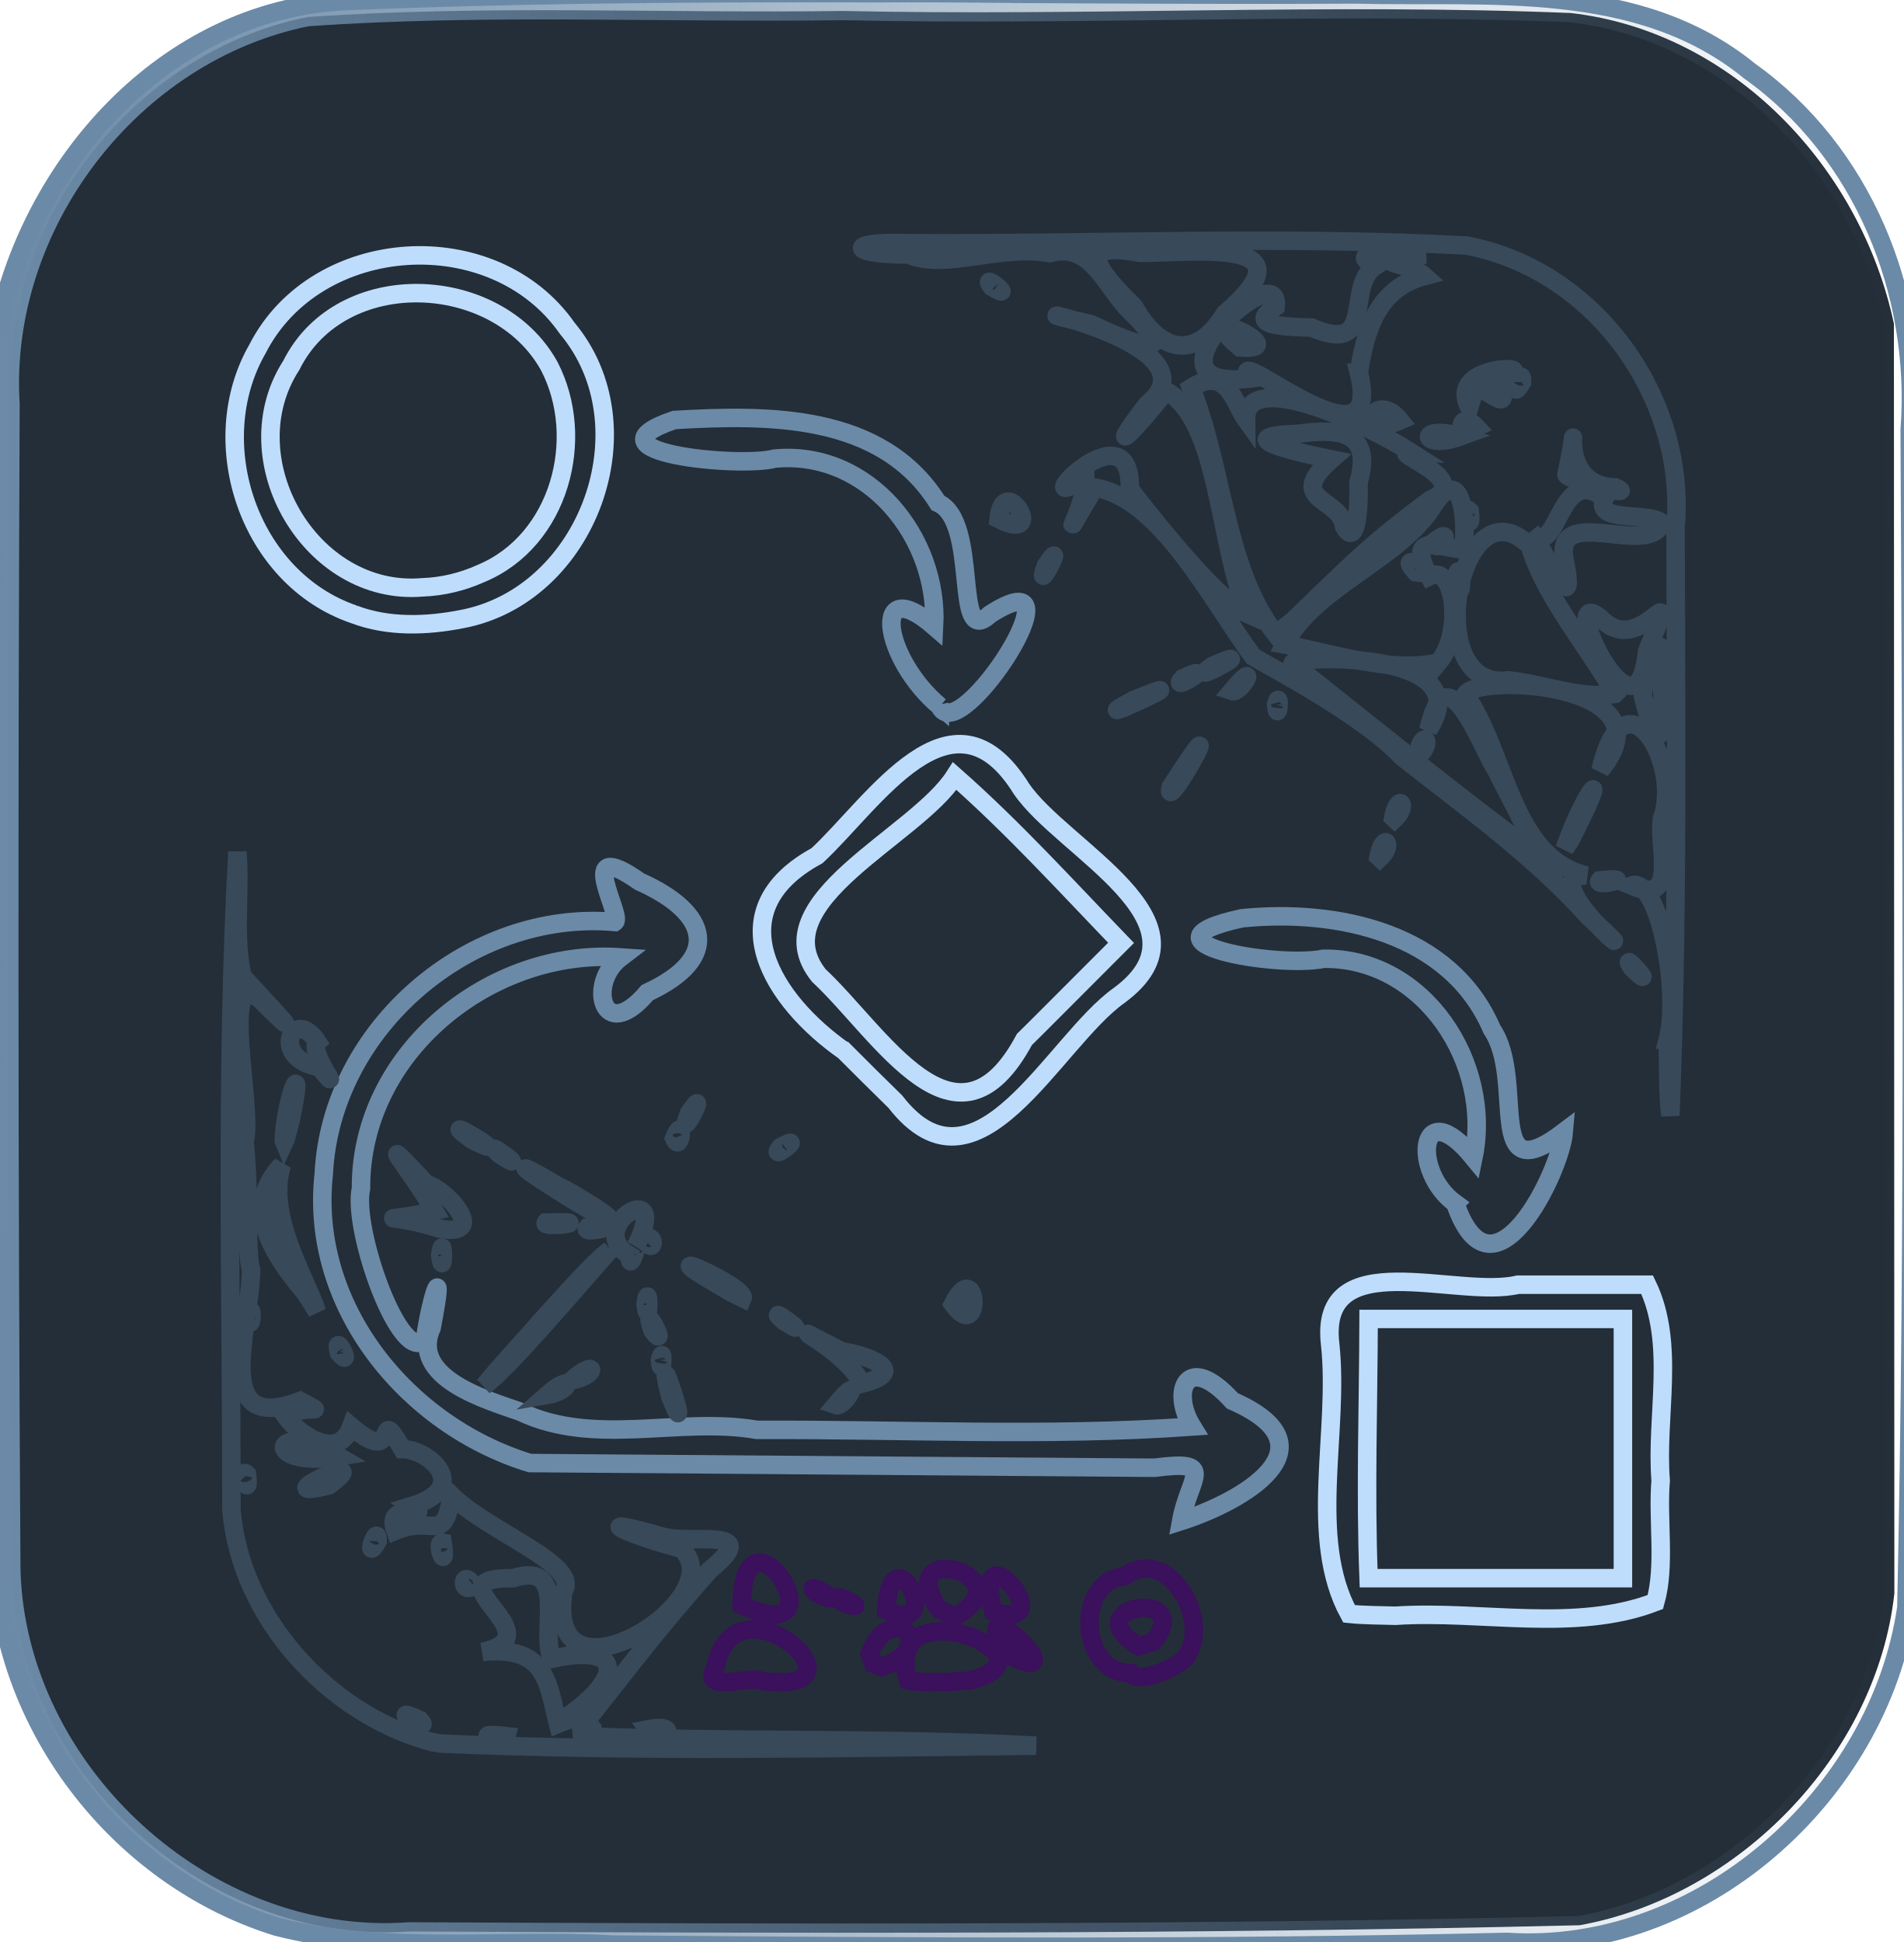
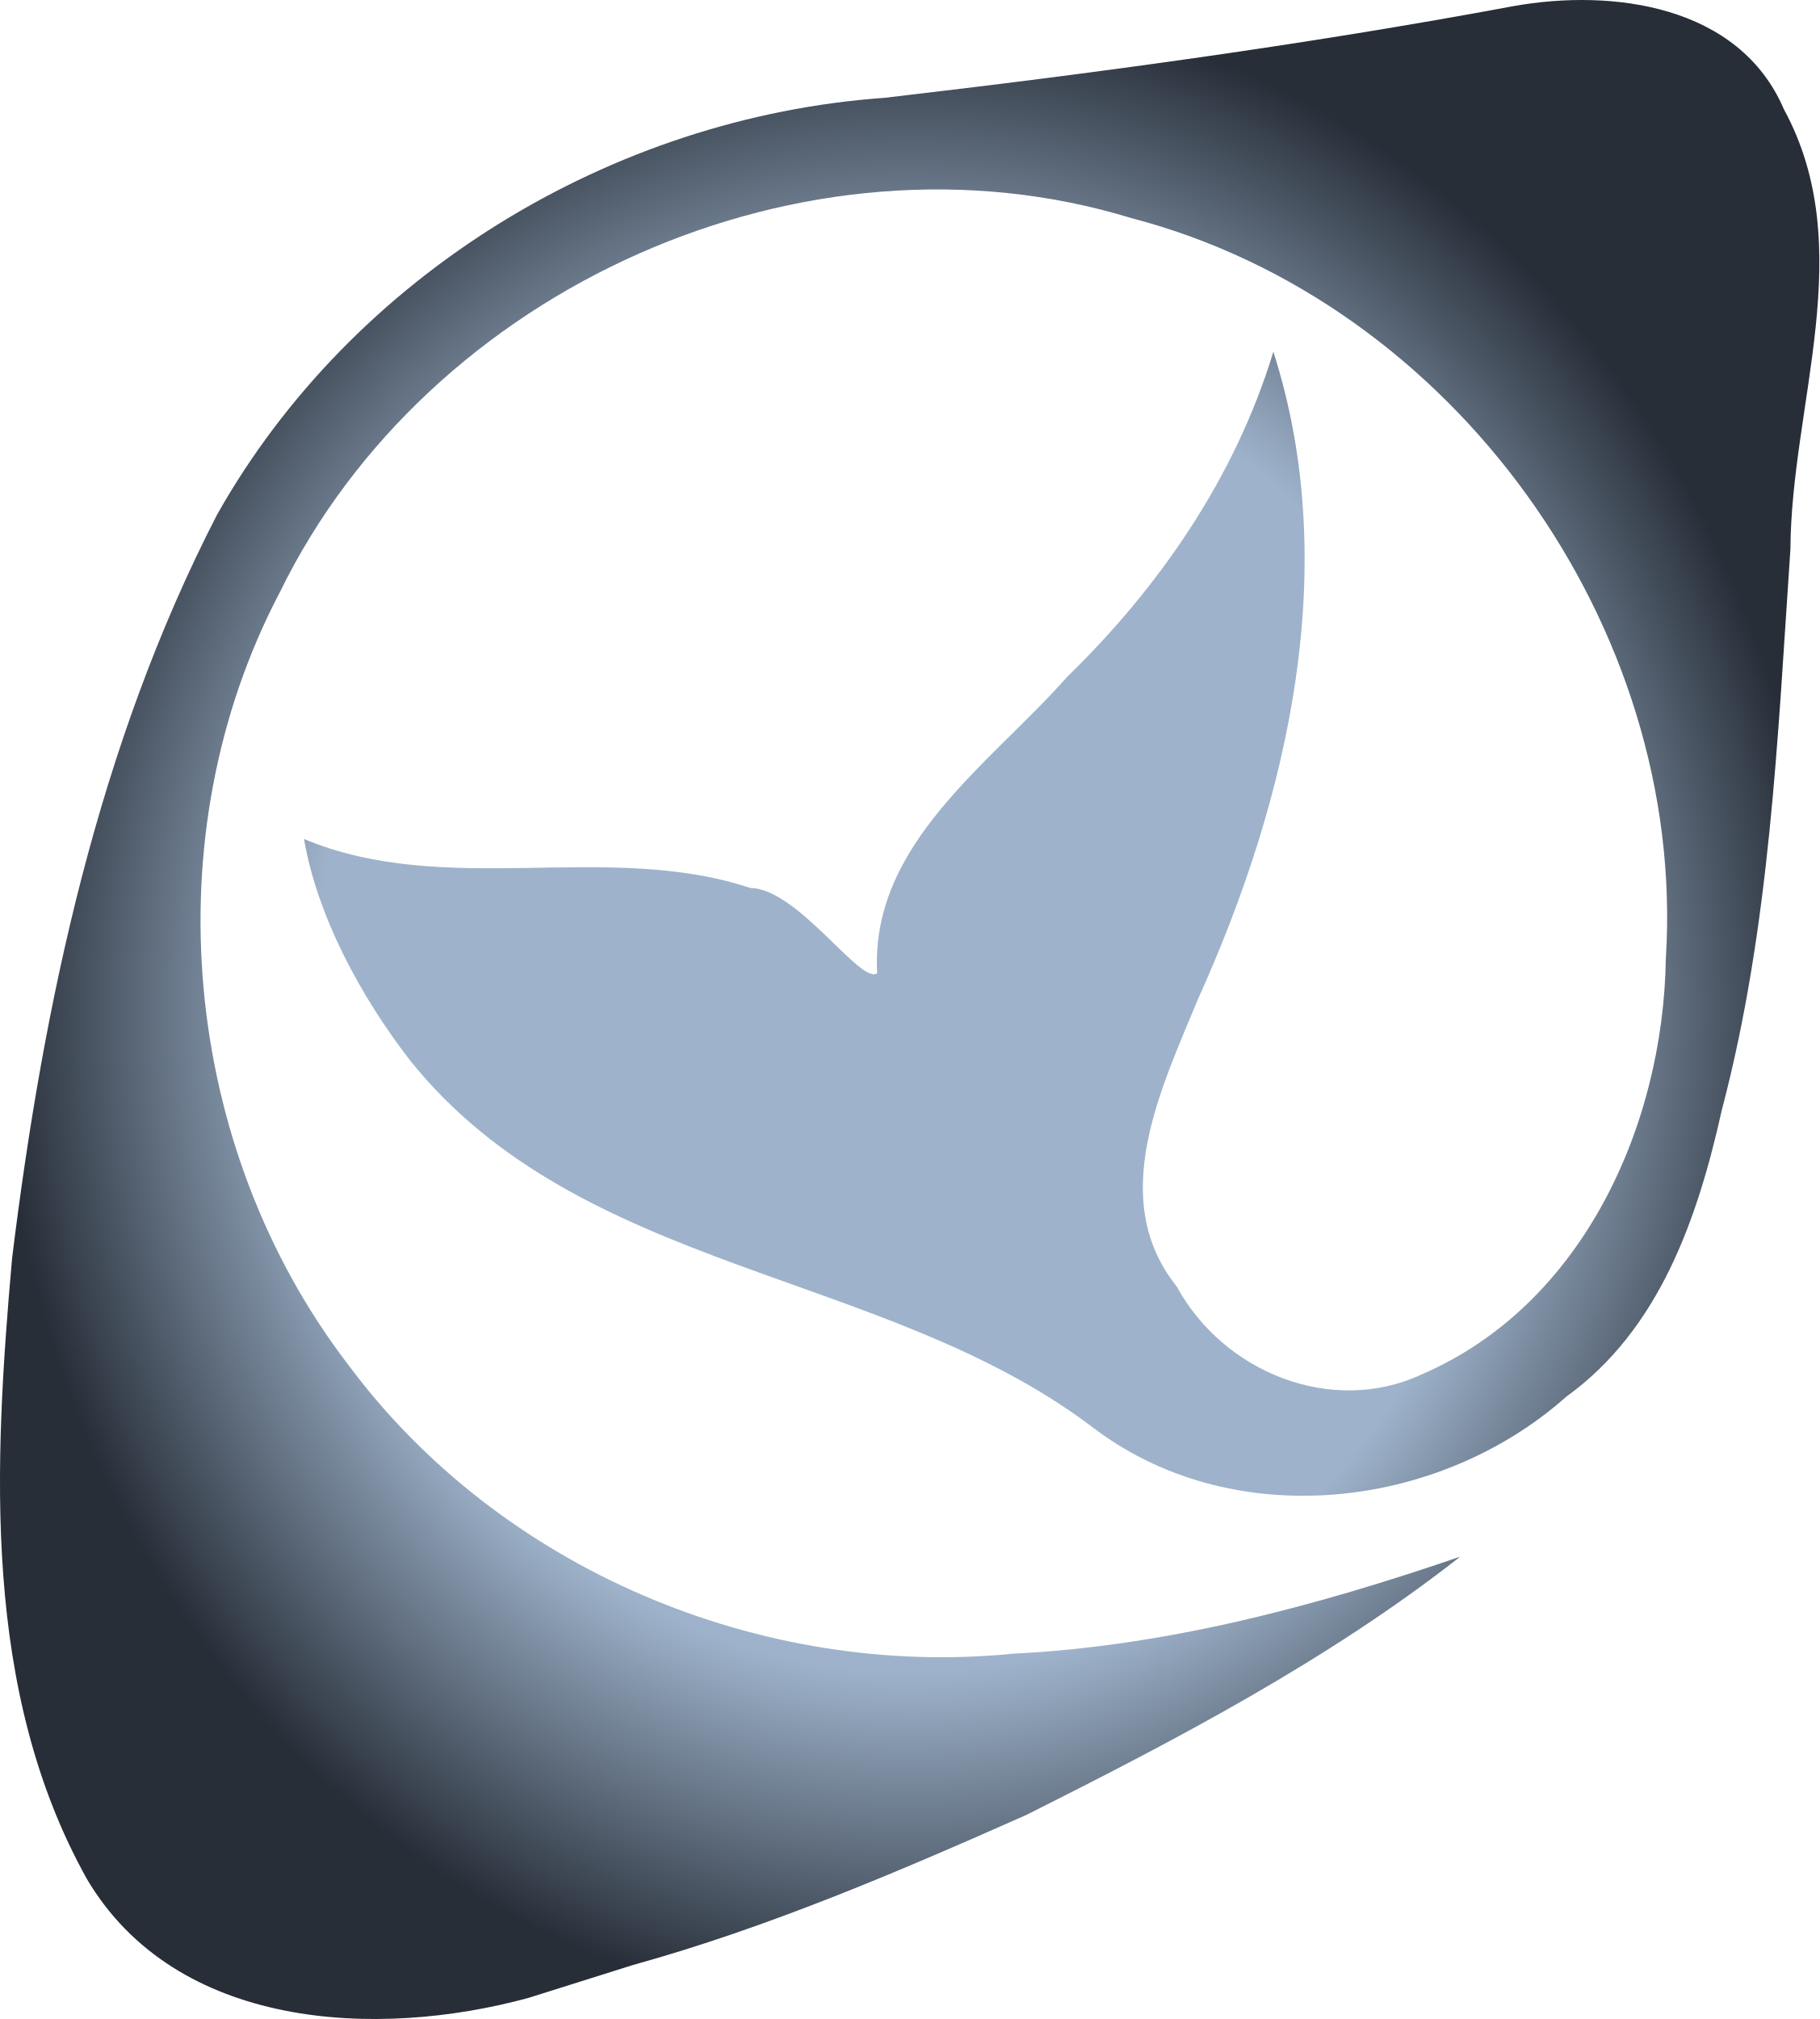
- <svg xmlns="http://www.w3.org/2000/svg" xmlns:xlink="http://www.w3.org/1999/xlink" width="102.984mm" height="105.066mm" viewBox="0 0 102.984 105.066" version="1.1" id="svg1" xml:space="preserve">
+ <svg xmlns="http://www.w3.org/2000/svg" xmlns:xlink="http://www.w3.org/1999/xlink" width="176.855mm" height="196.226mm" viewBox="0 0 176.855 196.226" version="1.1" id="svg1" xml:space="preserve">
  <defs id="defs1">
-     <linearGradient id="linearGradient204">
-       <stop style="stop-color:#6b8aa7;stop-opacity:1;" offset="0" id="stop204" />
-       <stop style="stop-color:#6b8aa7;stop-opacity:0;" offset="1" id="stop205" />
+     <linearGradient id="linearGradient11">
+       <stop style="stop-color:#9eb3cb;stop-opacity:1;" offset="0.656" id="stop11" />
+       <stop style="stop-color:#272e38;stop-opacity:1;" offset="1" id="stop12" />
    </linearGradient>
-     <linearGradient xlink:href="#linearGradient204" id="linearGradient205" x1="63.935" y1="158.445" x2="166.919" y2="158.445" gradientUnits="userSpaceOnUse" />
+     <radialGradient xlink:href="#linearGradient11" id="radialGradient14" cx="111.686" cy="101.728" fx="111.686" fy="101.728" r="88.453" gradientTransform="matrix(1,0,0,1.108488,0,-11.03624)" gradientUnits="userSpaceOnUse" />
+     <radialGradient xlink:href="#linearGradient11" id="radialGradient15" gradientUnits="userSpaceOnUse" gradientTransform="matrix(1,0,0,1.108488,0,-11.03624)" cx="111.686" cy="101.728" fx="111.686" fy="101.728" r="88.453" />
  </defs>
-   <g id="layer1" transform="translate(-63.93495,-105.912)">
-     <path style="fill:#242e38;fill-opacity:0.997;stroke:url(#linearGradient205);stroke-opacity:1" d="m 149.384,210.073 c 8.627,-1.553 16.066,-9.207 17.036,-17.948 -0.008,-22.899 -0.016,-45.798 -0.024,-68.698 -1.796,-8.456 -8.698,-15.805 -17.485,-16.811 -13.121,-0.531 -26.27,0.178 -39.403,-0.112 -9.645,0.138 -19.325,-0.346 -28.948,0.332 -9.52,1.918 -16.658,11.265 -16.061,20.949 -0.092,21.016 -0.09,42.037 0.044,63.051 0.278,10.92 10.566,20.374 21.506,19.573 21.109,0.097 42.232,0.165 63.335,-0.337 z" id="path100" />
-     <g id="g200" style="stroke:#6b8aa7;stroke-opacity:1">
-       <path style="fill:none;fill-opacity:1;stroke:#6b8aa7;stroke-opacity:1" d="m 114.781,144.131 c -3.119,-2.62 -3.738,-7.308 -0.309,-4.33 0.255,-4.794 -3.552,-9.559 -8.629,-9.078 -1.836,0.507 -10.632,-0.319 -5.427,-2.089 5.046,-0.288 11.212,-0.386 14.257,4.483 2.291,1.014 0.791,7.932 2.81,6.041 5.293,-3.422 -1.674,7.318 -2.702,4.972 z" id="path188" />
-       <path style="fill:none;fill-opacity:1;stroke:#6b8aa7;stroke-opacity:1" d="m 142.666,171.018 c -2.389,-1.727 -1.962,-6.079 0.983,-2.479 1.044,-5.081 -2.651,-10.823 -8.109,-10.756 -2.456,0.518 -10.607,-0.853 -4.417,-2.191 5.135,-0.515 11.283,0.761 13.524,6.009 1.878,2.742 -0.523,8.904 3.893,5.554 -0.177,2.16 -3.867,9.719 -5.875,3.864 z" id="path144" />
-       <path style="fill:none;fill-opacity:1;stroke:#6b8aa7;stroke-opacity:1" d="m 127.835,188.206 c 0.429,-2.402 1.988,-3.335 -1.439,-2.886 -11.265,-0.085 -22.53,-0.169 -33.794,-0.254 -6.646,-2.028 -11.949,-8.488 -11.151,-15.645 0.388,-7.882 7.914,-14.322 15.747,-13.629 0.456,-0.318 -2.286,-4.726 1.334,-2.187 3.819,1.702 4.442,4.141 0.422,6.01 -2.43,2.872 -3.275,-0.509 -1.435,-1.908 -7.09,-0.501 -14.096,5.19 -14.054,12.493 -0.503,2.236 2.168,9.662 3.463,8.168 0.339,-2.399 1.114,-4.562 0.36,-0.626 -1.228,2.742 3.067,3.932 4.79,4.546 4.032,1.924 8.613,0.25 12.812,0.983 7.843,-0.036 15.725,0.375 23.544,-0.178 -1.176,-1.899 -0.307,-4.119 2.173,-1.393 5.722,2.502 0.487,5.47 -2.772,6.506 z" id="path126" />
+   <g id="layer2" transform="translate(-23.22237,-3.584548)">
+     <g id="g5" style="fill:url(#radialGradient14);stroke:none;stroke-opacity:1">
+       <path style="display:inline;fill:url(#radialGradient15);fill-opacity:1;stroke:none;stroke-opacity:1" d="M 74.594,197.759 C 59.828,201.784 40.346,200.835 31.682,186.226 21.48,167.952 22.617,146.063 24.395,125.898 27.448,101.052 32.783,75.969 44.335,53.583 57.466,30.313 82.663,14.968 109.223,13.09 c 20.467,-2.385 40.879,-5.141 61.135,-8.912 9.619,-1.716 21.947,-0.099 26.276,10.035 7.321,13.458 0.707,28.567 0.629,42.761 -1.246,18.262 -1.968,36.684 -6.666,54.488 -2.335,10.469 -6.032,21.315 -15.124,27.87 -12.507,11.108 -32.699,13.34 -46.261,2.803 C 108.937,126.946 79.676,127.325 63.097,106.665 58.274,100.431 54.066,92.634 52.776,85.127 c 13.879,5.787 29.375,0.127 43.385,4.759 4.624,0.053 10.773,9.488 12.327,8.28 -0.683,-12.552 11.006,-20.357 18.461,-28.788 9.031,-8.786 16.371,-19.483 20.053,-31.61 6.687,20.864 1.487,43.423 -7.314,62.891 -3.57,8.675 -8.908,19.431 -2.067,27.979 4.517,8.293 15.027,12.601 23.798,8.524 15.628,-6.73 23.494,-24.148 23.736,-40.44 2.033,-32.203 -20.675,-63.792 -51.944,-71.936 -31.666,-9.703 -68.342,6.736 -82.798,36.383 -12.424,23.654 -9.531,53.959 6.681,75.084 14.749,19.835 40.09,30.492 64.593,28.054 14.91,-0.734 29.429,-4.611 43.479,-9.43 -12.886,10.102 -27.572,17.773 -42.177,25.101 -12.509,5.55 -25.093,10.939 -38.301,14.604 -3.364,1.059 -6.729,2.117 -10.093,3.176 z" id="path8" />
    </g>
-     <g id="g201" style="stroke:#beddfc;stroke-opacity:1">
-       <path style="fill:none;fill-opacity:1;stroke:#beddfc;stroke-opacity:1" d="m 89.955,136.939 c 4.265,-1.772 5.727,-7.32 3.691,-11.226 -2.814,-5.069 -11.267,-5.424 -13.949,-0.04 -3.283,5.066 1.036,12.52 7.077,12.016 1.096,-0.037 2.182,-0.298 3.181,-0.75 z" id="path195" />
-       <path style="fill:none;fill-opacity:1;stroke:#beddfc;stroke-opacity:1" d="m 83.089,139.151 c -5.694,-1.939 -8.136,-9.293 -5.225,-14.36 3.179,-6.234 12.779,-6.833 16.758,-1.118 4.455,5.325 1.126,14.427 -5.678,15.729 -1.922,0.38 -3.997,0.454 -5.856,-0.251 z" id="path194" />
-       <path style="fill:none;fill-opacity:1;stroke:#beddfc;stroke-opacity:1" d="m 120.237,161.275 c 1.449,-1.451 2.898,-2.902 4.347,-4.353 -2.947,-3.056 -5.81,-6.211 -8.996,-9.021 -2.084,3.277 -10.548,6.802 -7.354,10.787 3.357,3.131 7.458,10.306 11.122,3.461 l 0.436,-0.431 z" id="path156" />
-       <path style="fill:none;fill-opacity:1;stroke:#beddfc;stroke-opacity:1" d="m 109.608,162.776 c -3.84,-2.687 -7.003,-7.573 -1.473,-10.569 3.095,-2.877 7.309,-9.633 11.058,-3.621 2.209,3.259 10.667,7.217 5.29,11.179 -3.558,2.517 -7.686,11.475 -12.112,5.749 -0.929,-0.904 -1.845,-1.822 -2.762,-2.738 z" id="path155" />
-       <path style="fill:none;fill-opacity:1;stroke:#beddfc;stroke-opacity:1" d="m 151.735,184.281 c 0,-2.337 0,-4.674 0,-7.011 -4.586,0 -9.172,0 -13.758,0 -0.012,4.674 -0.181,9.351 0,14.023 4.586,0 9.172,0 13.758,0 0,-2.337 0,-4.674 0,-7.011 z" id="path123" />
-       <path style="fill:none;fill-opacity:1;stroke:#beddfc;stroke-opacity:1" d="m 136.919,193.223 c -2.246,-4.106 -0.508,-9.862 -1.022,-14.583 -0.645,-5.504 6.846,-2.433 10.156,-3.223 2.331,0 4.662,0 6.993,0 1.553,3.213 0.454,7.1 0.731,10.592 -0.177,2.153 0.271,4.606 -0.287,6.575 -4.326,1.666 -9.424,0.441 -14.063,0.743 -0.836,-0.027 -1.675,-0.017 -2.508,-0.104 z" id="path122" />
-     </g>
-     <g id="g203">
-       <path style="fill:none;fill-opacity:1;stroke:#3b105c;stroke-opacity:1" d="m 108.079,192.086 c -0.903,-0.922 2.135,0.986 0,0 z" id="path125" />
-       <path style="fill:none;fill-opacity:1;stroke:#3b105c;stroke-opacity:1" d="m 109.534,192.616 c -1.189,-0.952 1.987,0.714 0,0 z" id="path124" />
-       <path style="fill:none;fill-opacity:1;stroke:#3b105c;stroke-opacity:1" d="m 117.667,193.102 c -1.2,-4.934 3.92,1.216 0,0 z" id="path121" />
-       <path style="fill:none;fill-opacity:1;stroke:#3b105c;stroke-opacity:1" d="m 114.752,192.997 c -2.688,-3.914 4.876,-1.861 0.841,0.386 l -0.841,-0.386 z" id="path120" />
-       <path style="fill:none;fill-opacity:1;stroke:#3b105c;stroke-opacity:1" d="m 111.885,193.028 c 0.24,-4.578 3.383,1.561 0,0 z" id="path119" />
-       <path style="fill:none;fill-opacity:1;stroke:#3b105c;stroke-opacity:1" d="m 104.062,192.748 c 0.096,-6.325 5.756,2.686 0,0 z" id="path118" />
-       <path style="fill:none;fill-opacity:1;stroke:#3b105c;stroke-opacity:1" d="m 118.408,195.419 c -2.487,-4.284 4.285,2.151 0,0 z" id="path117" />
-       <path style="fill:none;fill-opacity:1;stroke:#3b105c;stroke-opacity:1" d="m 110.989,195.409 c 1.034,-2.962 3.973,-0.528 0.659,0.69 l -0.461,-0.174 z" id="path116" />
-       <path style="fill:none;fill-opacity:1;stroke:#3b105c;stroke-opacity:1" d="m 126.353,194.723 c 2.274,-2.987 -4.378,-1.878 -0.805,0.251 z" id="path115" />
-       <path style="fill:none;fill-opacity:1;stroke:#3b105c;stroke-opacity:1" d="m 125.1,196.432 c -2.758,0.012 -3.057,-4.949 -0.32,-5.253 2.316,-1.686 4.638,2.29 3.409,4.217 -0.044,0.507 -2.644,1.732 -3.089,1.036 z" id="path114" />
-       <path style="fill:none;fill-opacity:1;stroke:#3b105c;stroke-opacity:1" d="m 102.643,196.121 c 1.072,-5.378 8.867,1.616 2.497,0.728 -0.682,-0.317 -3.328,0.74 -2.497,-0.728 z" id="path113" />
-       <path style="fill:none;fill-opacity:1;stroke:#3b105c;stroke-opacity:1" d="m 113.057,196.819 c -1.464,-5.262 8.623,-1.278 3.344,0.012 -1.111,0.062 -2.239,0.189 -3.344,-0.012 z" id="path112" />
-     </g>
-     <g id="g204">
-       <g id="g199" style="stroke:#384959;stroke-opacity:1">
-         <path style="fill:none;fill-opacity:1;stroke:#384959;stroke-opacity:1" d="m 117.604,121.443 c -0.758,-0.957 1.471,0.867 0,0 z" id="path198" />
-         <path style="fill:none;fill-opacity:1;stroke:#384959;stroke-opacity:1" d="m 117.957,133.993 c 0.268,-2.696 2.72,1.394 0,0 z" id="path197" />
-         <path style="fill:none;fill-opacity:1;stroke:#384959;stroke-opacity:1" d="m 120.514,136.524 c 1.28,-1.914 -0.68,1.881 0,0 z" id="path196" />
-         <path style="fill:none;fill-opacity:1;stroke:#384959;stroke-opacity:1" d="m 129.51,141.948 c 2.978,-1.323 -1.712,1.245 0,0 z" id="path193" />
-         <path style="fill:none;fill-opacity:1;stroke:#384959;stroke-opacity:1" d="m 127.923,142.609 c 2.065,-0.949 -0.816,0.886 0,0 z" id="path192" />
-         <path style="fill:none;fill-opacity:1;stroke:#384959;stroke-opacity:1" d="m 130.569,143.303 c 1.595,-1.907 0.509,0.178 0,0 z" id="path191" />
-         <path style="fill:none;fill-opacity:1;stroke:#384959;stroke-opacity:1" d="m 132.971,144.042 c 0.244,-0.99 0.113,1.15 0,0 z" id="path190" />
-         <path style="fill:none;fill-opacity:1;stroke:#384959;stroke-opacity:1" d="m 125.245,143.794 c 4.565,-1.879 -3.438,1.856 0,0 z" id="path189" />
-         <path style="fill:none;fill-opacity:1;stroke:#384959;stroke-opacity:1" d="m 127.273,148.496 c 3.732,-5.821 -0.454,1.747 0,0 z" id="path187" />
-         <path style="fill:none;fill-opacity:1;stroke:#384959;stroke-opacity:1" d="m 139.308,150.15 c 0.265,-1.387 0.864,-0.672 0.075,0.07 z" id="path186" />
-         <path style="fill:none;fill-opacity:1;stroke:#384959;stroke-opacity:1" d="m 148.583,151.838 c 0.946,-2.818 2.618,-5.077 0.587,-1.014 l -0.29,0.568 z" id="path185" />
-         <path style="fill:none;fill-opacity:1;stroke:#384959;stroke-opacity:1" d="m 138.514,152.267 c 0.265,-1.387 0.864,-0.672 0.075,0.07 z" id="path184" />
-         <path style="fill:none;fill-opacity:1;stroke:#384959;stroke-opacity:1" d="m 150.484,153.538 c 2.26,-0.228 -0.376,0.435 0,0 z" id="path183" />
-         <path style="fill:none;fill-opacity:1;stroke:#384959;stroke-opacity:1" d="m 152.231,158.286 c -0.814,-1.214 1.61,1.534 0,0 z" id="path182" />
-         <path style="fill:none;fill-opacity:1;stroke:#384959;stroke-opacity:1" d="m 130.207,122.868 c 4.854,-4.14 -1.612,-3.279 -4.59,-3.277 -3.628,-0.672 -2.293,0.976 -0.324,2.917 1.328,2.377 3.281,3.038 4.914,0.36 z" id="path179" />
-         <path style="fill:none;fill-opacity:1;stroke:#384959;stroke-opacity:1" d="m 146.28,126.588 c 0.022,-1.114 -0.785,1.319 0,0 z" id="path178" />
-         <path style="fill:none;fill-opacity:1;stroke:#384959;stroke-opacity:1" d="m 143.64,127.247 c 0.193,-1.184 2.486,1.885 1.216,-1.04 3.214,-0.44 -2.745,-0.836 -1.435,1.753 l 0.219,-0.713 z" id="path177" />
-         <path style="fill:none;fill-opacity:1;stroke:#384959;stroke-opacity:1" d="m 131.018,124.708 c -3.064,-2.599 3.141,0.26 0,0 z" id="path176" />
-         <path style="fill:none;fill-opacity:1;stroke:#384959;stroke-opacity:1" d="m 137.448,126.078 c 0.361,-2.322 1.01,-4.557 3.549,-5.231 -0.946,-0.852 -3.595,-0.655 0.059,-1.168 -1.542,-0.059 -4.521,-0.237 -2.706,0.619 -1.7,1.116 0.121,4.872 -3.461,3.337 -2.462,-0.054 -3.181,-0.304 -1.94,-1.134 0.346,-2.954 -7.899,4.624 -1.394,3.89 -1.412,-2.247 7.363,5.568 5.892,-0.313 z" id="path175" />
-         <path style="fill:none;fill-opacity:1;stroke:#384959;stroke-opacity:1" d="m 143.798,129.012 c -0.878,-0.93 -1.178,0.498 0,0 z" id="path174" />
-         <path style="fill:none;fill-opacity:1;stroke:#384959;stroke-opacity:1" d="m 139.682,128.661 c -1.446,-1.787 -2.642,1.163 0,0 z" id="path173" />
-         <path style="fill:none;fill-opacity:1;stroke:#384959;stroke-opacity:1" d="m 142.948,129.524 c -2.401,-0.692 -2.14,0.781 0,0 z" id="path172" />
-         <path style="fill:none;fill-opacity:1;stroke:#384959;stroke-opacity:1" d="m 151.338,132.283 c -3.66,-0.082 -1.581,-5.538 -2.662,-0.695 0.009,0.269 4.002,1.32 2.662,0.695 z" id="path171" />
-         <path style="fill:none;fill-opacity:1;stroke:#384959;stroke-opacity:1" d="m 143.449,133.564 c -0.466,-0.502 0.167,1.527 0,0 z" id="path170" />
-         <path style="fill:none;fill-opacity:1;stroke:#384959;stroke-opacity:1" d="m 148.615,136.392 c -0.825,-3.392 4.51,-0.242 5.232,-2.183 -0.7,-0.638 -3.727,0.034 -3.105,-1.327 -2.503,-2.037 -2.505,3.491 -3.974,1.79 0.598,0.794 2.494,5.115 1.847,1.72 z" id="path169" />
-         <path style="fill:none;fill-opacity:1;stroke:#384959;stroke-opacity:1" d="m 142.923,136.86 c -0.434,-0.376 0.228,2.26 0,0 z" id="path168" />
-         <path style="fill:none;fill-opacity:1;stroke:#384959;stroke-opacity:1" d="m 136.654,134.407 c -0.165,-1.578 -3.253,-1.37 -0.683,-3.644 -0.194,-0.04 -6.374,-1.224 -1.836,-1.379 2.316,-0.332 4.085,-0.106 3.291,2.642 0.043,0.669 -2.4e-4,3.721 -0.772,2.381 z" id="path167" />
-         <path style="fill:none;fill-opacity:1;stroke:#384959;stroke-opacity:1" d="m 133.876,139.498 c 3.395,-3.275 4.2,-4.133 7.408,-6.53 2.549,-1.113 -2.428,-2.65 -1.019,-2.592 -2.242,-1.435 -8.971,-4.665 -8.92,-1.748 -0.644,-0.891 -1.005,-2.977 -2.971,-1.735 1.735,4.288 1.832,9.819 4.576,13.326 l 0.926,-0.721 z" id="path166" />
-         <path style="fill:none;fill-opacity:1;stroke:#384959;stroke-opacity:1" d="m 141.549,135.201 c 1.217,-0.941 0.017,0.904 0,0 z" id="path165" />
-         <path style="fill:none;fill-opacity:1;stroke:#384959;stroke-opacity:1" d="m 140.535,136.877 c -1.2,-1.344 1.381,0.232 0,0 z" id="path164" />
-         <path style="fill:none;fill-opacity:1;stroke:#384959;stroke-opacity:1" d="m 141.759,141.75 c 1.354,-1.62 0.89,-5.392 -0.504,-4.661 -1.398,-2.59 0.959,-1.423 1.77,-1.466 0.211,0.622 0.478,-5.745 -1.734,-2.064 -2.007,2.776 -6.286,4.2 -7.862,7.219 2.635,0.482 5.694,1.577 8.33,0.971 z" id="path163" />
-         <path style="fill:none;fill-opacity:1;stroke:#384959;stroke-opacity:1" d="m 153.034,141.173 c 1.961,-4.896 -0.244,0.53 -2.493,-1.804 -2.501,-2.078 1.967,7.522 2.493,1.804 z" id="path162" />
-         <path style="fill:none;fill-opacity:1;stroke:#384959;stroke-opacity:1" d="m 151.309,143.451 c -1.638,-2.811 -3.769,-5.235 -4.613,-8.006 -3.825,-3.779 -6.032,7.932 -1.146,7.272 1.871,0.207 3.956,1.043 5.758,0.735 z" id="path161" />
-         <path style="fill:none;fill-opacity:1;stroke:#384959;stroke-opacity:1" d="m 153.849,143.072 c 0.504,-3.509 -0.815,-2.318 -1.037,0.486 0.763,3.062 1.225,2.719 1.037,-0.486 z" id="path160" />
-         <path style="fill:none;fill-opacity:1;stroke:#384959;stroke-opacity:1" d="m 140.631,146.71 c 0.265,-1.387 0.864,-0.672 0.075,0.07 z" id="path159" />
-         <path style="fill:none;fill-opacity:1;stroke:#384959;stroke-opacity:1" d="m 144.929,147.67 c -0.982,-1.585 -2.727,-6.671 -3.72,-2.27 2.93,-4.451 -7.532,-3.988 -7.347,-3.584 4.378,3.455 8.698,6.997 13.184,10.309 -0.545,-1.547 -1.397,-2.983 -2.117,-4.454 z" id="path158" />
-         <path style="fill:none;fill-opacity:1;stroke:#384959;stroke-opacity:1" d="m 154.161,162.159 c 0.701,-2.748 -0.546,-8.901 -1.971,-8.334 2.606,1.112 1.402,-2.093 1.662,-3.639 1.093,-3.036 -2.06,-8.188 -3.326,-2.612 3.896,-4.678 -6.563,-5.266 -7.322,-4.087 2.254,3.227 2.461,8.786 6.563,9.795 -3.164,-0.051 4.45,6.158 0.107,2.226 -2.956,-3.295 -6.568,-5.868 -10.107,-8.661 -2.136,-2.263 -6.961,-4.766 -8.034,-5.403 -2.247,-3.035 -5.014,-8.57 -8.572,-9.153 -2.416,4.019 -0.425,1.093 -0.504,-0.557 -3.629,2.477 2.523,-4.176 2.402,0.644 1.773,2.287 4.876,6.121 6.413,6.778 -1.626,-3.577 -1.519,-10.505 -4.463,-12.096 -1.39,1.82 -3.581,4.106 -1.015,0.721 4.248,-3.418 -9.772,-5.851 -3.028,-4.328 2.007,0.946 5.104,2.246 2.141,-0.676 -1.351,-1.283 -2.113,-3.825 -4.383,-3.169 -2.722,-0.488 -5.623,0.938 -7.66,0.072 -3.3,0.002 -3.342,-0.732 -0.025,-0.613 10.072,0.068 20.173,-0.411 30.228,0.129 6.953,1.301 11.936,8.25 11.316,15.228 0.02,10.611 0.142,21.253 -0.282,31.844 -0.149,-1.363 -0.105,-2.74 -0.139,-4.109 z" id="path157" />
-       </g>
-       <g id="g202" style="stroke:#384959;stroke-opacity:1">
-         <path style="fill:none;fill-opacity:1;stroke:#384959;stroke-opacity:1" d="m 81.197,163.64 c -2.694,-0.445 -1.412,-3.362 -0.09,-1.361 -0.569,0.496 1.698,3.262 0.09,1.361 z" id="path181" />
-         <path style="fill:none;fill-opacity:1;stroke:#384959;stroke-opacity:1" d="m 101.2,166.157 c 1.28,-1.914 -0.68,1.881 0,0 z" id="path180" />
-         <path style="fill:none;fill-opacity:1;stroke:#384959;stroke-opacity:1" d="m 100.406,167.496 c 0.567,-1.419 0.381,0.916 0,0 z" id="path154" />
-         <path style="fill:none;fill-opacity:1;stroke:#384959;stroke-opacity:1" d="m 89.492,167.593 c -2.478,-1.804 2.746,1.351 0,0 z" id="path153" />
-         <path style="fill:none;fill-opacity:1;stroke:#384959;stroke-opacity:1" d="m 79.283,167.612 c 0.086,-2.207 1.208,-5.061 0.369,-1.058 l -0.256,0.966 -0.08,0.173 z" id="path152" />
-         <path style="fill:none;fill-opacity:1;stroke:#384959;stroke-opacity:1" d="m 106.156,167.976 c 1.545,-0.854 -0.703,0.91 0,0 z" id="path151" />
-         <path style="fill:none;fill-opacity:1;stroke:#384959;stroke-opacity:1" d="m 90.998,168.392 c -1.301,-1.165 1.926,1.211 0,0 z" id="path150" />
-         <path style="fill:none;fill-opacity:1;stroke:#384959;stroke-opacity:1" d="m 96.437,171.704 c -1.809,-0.944 -6.742,-4.218 -2.189,-1.561 0.233,0.037 3.865,2.241 2.189,1.561 z" id="path149" />
-         <path style="fill:none;fill-opacity:1;stroke:#384959;stroke-opacity:1" d="m 93.464,172.056 c 3.032,-0.101 -0.287,0.332 0,0 z" id="path148" />
-         <path style="fill:none;fill-opacity:1;stroke:#384959;stroke-opacity:1" d="m 95.715,172.324 c 2.26,-0.228 -0.376,0.435 0,0 z" id="path147" />
-         <path style="fill:none;fill-opacity:1;stroke:#384959;stroke-opacity:1" d="m 87.712,172.382 c -3.051,-0.965 -3.524,-0.199 -0.271,-0.954 -1.473,-2.489 -3.467,-4.684 -0.427,-1.453 1.166,0.329 3.363,2.908 0.698,2.407 z" id="path146" />
-         <path style="fill:none;fill-opacity:1;stroke:#384959;stroke-opacity:1" d="m 98.819,173.021 c 0.538,-0.581 0.599,0.885 0,0 z" id="path145" />
-         <path style="fill:none;fill-opacity:1;stroke:#384959;stroke-opacity:1" d="m 98.025,173.851 c -2.649,-1.505 2.324,-4.501 0.313,-0.519 0.148,-0.217 -0.382,1.493 -0.313,0.519 z" id="path143" />
-         <path style="fill:none;fill-opacity:1;stroke:#384959;stroke-opacity:1" d="m 87.748,173.83 c 0.198,-1.463 0.198,1.463 0,0 z" id="path142" />
-         <path style="fill:none;fill-opacity:1;stroke:#384959;stroke-opacity:1" d="m 102.584,175.304 c -3.795,-2.217 1.783,0.25 1.528,0.838 l -0.629,-0.31 z" id="path141" />
-         <path style="fill:none;fill-opacity:1;stroke:#384959;stroke-opacity:1" d="m 115.487,176.468 c 1.365,-2.693 1.592,2.21 0,0 z" id="path140" />
-         <path style="fill:none;fill-opacity:1;stroke:#384959;stroke-opacity:1" d="m 98.86,176.476 c 0.198,-1.463 0.198,1.463 0,0 z" id="path139" />
-         <path style="fill:none;fill-opacity:1;stroke:#384959;stroke-opacity:1" d="m 80.462,175.881 c -2.031,-2.401 -3.342,-4.772 -1.278,-6.945 -0.851,2.759 1.254,6 1.904,7.945 z" id="path138" />
-         <path style="fill:none;fill-opacity:1;stroke:#384959;stroke-opacity:1" d="m 77.408,177.115 c 0.244,-0.99 0.113,1.15 0,0 z" id="path137" />
-         <path style="fill:none;fill-opacity:1;stroke:#384959;stroke-opacity:1" d="m 106.344,177.387 c -1.301,-1.165 1.926,1.211 0,0 z" id="path136" />
-         <path style="fill:none;fill-opacity:1;stroke:#384959;stroke-opacity:1" d="m 99.248,177.921 c -0.694,-1.937 0.975,1.24 0,0 z" id="path135" />
-         <path style="fill:none;fill-opacity:1;stroke:#384959;stroke-opacity:1" d="m 82.271,179.104 c -0.323,-1.327 0.861,1.008 0,0 z" id="path134" />
-         <path style="fill:none;fill-opacity:1;stroke:#384959;stroke-opacity:1" d="m 99.633,179.497 c 0.244,-0.99 0.113,1.15 0,0 z" id="path133" />
-         <path style="fill:none;fill-opacity:1;stroke:#384959;stroke-opacity:1" d="m 94.85,180.596 c 1.448,-1.271 1.386,-0.235 0,0 z" id="path132" />
-         <path style="fill:none;fill-opacity:1;stroke:#384959;stroke-opacity:1" d="m 110.526,180.781 c -0.686,-1.849 -5.456,-3.983 -1.019,-1.751 1.147,0.161 3.849,1.041 1.019,1.751 z" id="path131" />
-         <path style="fill:none;fill-opacity:1;stroke:#384959;stroke-opacity:1" d="m 90.864,180.004 c 1.783,-1.964 5.072,-5.798 6.053,-6.446 -1.957,2.2 -5.559,6.472 -6.784,7.318 z" id="path130" />
-         <path style="fill:none;fill-opacity:1;stroke:#384959;stroke-opacity:1" d="m 93.527,181.389 c 1.448,-1.271 1.386,-0.235 0,0 z" id="path129" />
-         <path style="fill:none;fill-opacity:1;stroke:#384959;stroke-opacity:1" d="m 109.137,181.932 c 1.595,-1.907 0.509,0.178 0,0 z" id="path128" />
-         <path style="fill:none;fill-opacity:1;stroke:#384959;stroke-opacity:1" d="m 100.19,181.455 c -0.947,-3.851 1.339,3.34 0,0 z" id="path127" />
-         <path style="fill:none;fill-opacity:1;stroke:#384959;stroke-opacity:1" d="m 99.005,199.467 c 1.894,-0.365 0.732,0.955 0,0 z" id="path111" />
-         <path style="fill:none;fill-opacity:1;stroke:#384959;stroke-opacity:1" d="m 82.269,184.714 c -3.677,-2.144 -4.237,0.701 0,0 z" id="path110" />
-         <path style="fill:none;fill-opacity:1;stroke:#384959;stroke-opacity:1" d="m 77.304,185.687 c -0.466,-0.502 0.167,1.527 0,0 z" id="path109" />
-         <path style="fill:none;fill-opacity:1;stroke:#384959;stroke-opacity:1" d="m 81.736,186.272 c 2.854,-2.124 -3.834,0.962 0,0 z" id="path108" />
-         <path style="fill:none;fill-opacity:1;stroke:#384959;stroke-opacity:1" d="m 84.367,189.295 c 0.022,-1.114 -0.785,1.319 0,0 z" id="path107" />
-         <path style="fill:none;fill-opacity:1;stroke:#384959;stroke-opacity:1" d="m 87.881,189.374 c -0.459,-0.086 0.278,1.768 0,0 z" id="path106" />
-         <path style="fill:none;fill-opacity:1;stroke:#384959;stroke-opacity:1" d="m 89.558,191.705 c -0.667,-1.036 -0.729,0.556 0,0 z" id="path105" />
-         <path style="fill:none;fill-opacity:1;stroke:#384959;stroke-opacity:1" d="m 94.651,198.761 c 2.997,-2.107 3.057,-3.956 -0.848,-3.109 -0.69,-1.445 0.943,-5.324 -2.101,-4.359 -4.748,-0.049 2.435,3.091 -1.667,3.991 3.502,-0.343 3.522,1.686 4.086,3.893 l 0.401,-0.159 0.128,-0.256 z" id="path104" />
-         <path style="fill:none;fill-opacity:1;stroke:#384959;stroke-opacity:1" d="m 86.648,198.966 c -2.065,-0.949 0.816,0.886 0,0 z" id="path103" />
-         <path style="fill:none;fill-opacity:1;stroke:#384959;stroke-opacity:1" d="m 91.344,199.842 c -2.269,-0.257 -0.097,0.426 0,0 z" id="path102" />
-         <path style="fill:none;fill-opacity:1;stroke:#384959;stroke-opacity:1" d="m 87.207,200.135 c -5.552,-1.529 -10.286,-6.765 -10.751,-12.539 0.004,-11.864 -0.341,-23.741 0.324,-35.593 0.173,2.212 -0.221,4.649 0.279,6.732 0.909,1.016 3.772,4.016 1.313,1.613 -2.804,-3.059 -0.674,5.625 -1.208,7.298 0.318,3.131 0.056,6.029 0.357,6.978 -0.071,3.282 -2.201,8.949 2.651,7.083 1.654,0.909 0.384,0.006 -0.739,0.893 0.536,0.763 2.759,2.497 3.504,0.49 2.764,2.373 1.203,-1.53 2.768,1.223 1.453,0.006 3.783,2.085 0.495,3.077 1.317,0.881 -1.513,-0.404 -0.875,1.337 2.122,-0.868 2.578,0.8 3.051,-1.897 2.013,1.972 7.002,3.741 6.039,5.173 -1.058,6.857 9.312,0.318 6.379,-2.301 -2.852,-0.746 -5.317,-1.89 -0.979,-0.65 1.52,0.444 5.482,-0.598 2.513,1.802 -3.129,3.572 -3.709,4.433 -6.495,7.938 -2.048,0.531 1.902,0.405 -0.85,1.039 8.327,0.347 16.678,0.066 25.002,0.524 -10.735,0.125 -21.493,0.355 -32.219,-0.113 l -0.558,-0.108 z" id="path101" />
-       </g>
-     </g>
-     <path style="display:inline;fill:none;fill-opacity:1;stroke:#6b8aa7;stroke-opacity:1" d="m 97.099,211.119 c -6.049,-0.345 -12.292,0.552 -18.198,-0.97 -9.203,-2.85 -15.914,-12.231 -15.056,-21.928 -0.153,-21.421 -0.056,-42.844 -0.083,-64.265 1.716,-9.112 9.12,-17.483 18.76,-17.98 18.23,-0.768 36.494,-0.268 54.737,-0.366 7.231,0.179 15.312,-0.767 21.328,4.144 6.125,4.359 9.226,11.994 8.664,19.399 0.088,21.241 0.28,42.492 -0.18,63.727 -1.487,10.181 -11.168,18.775 -21.613,18.093 -16.115,0.383 -32.24,0.269 -48.358,0.146 z" id="path1" />
  </g>
</svg>
